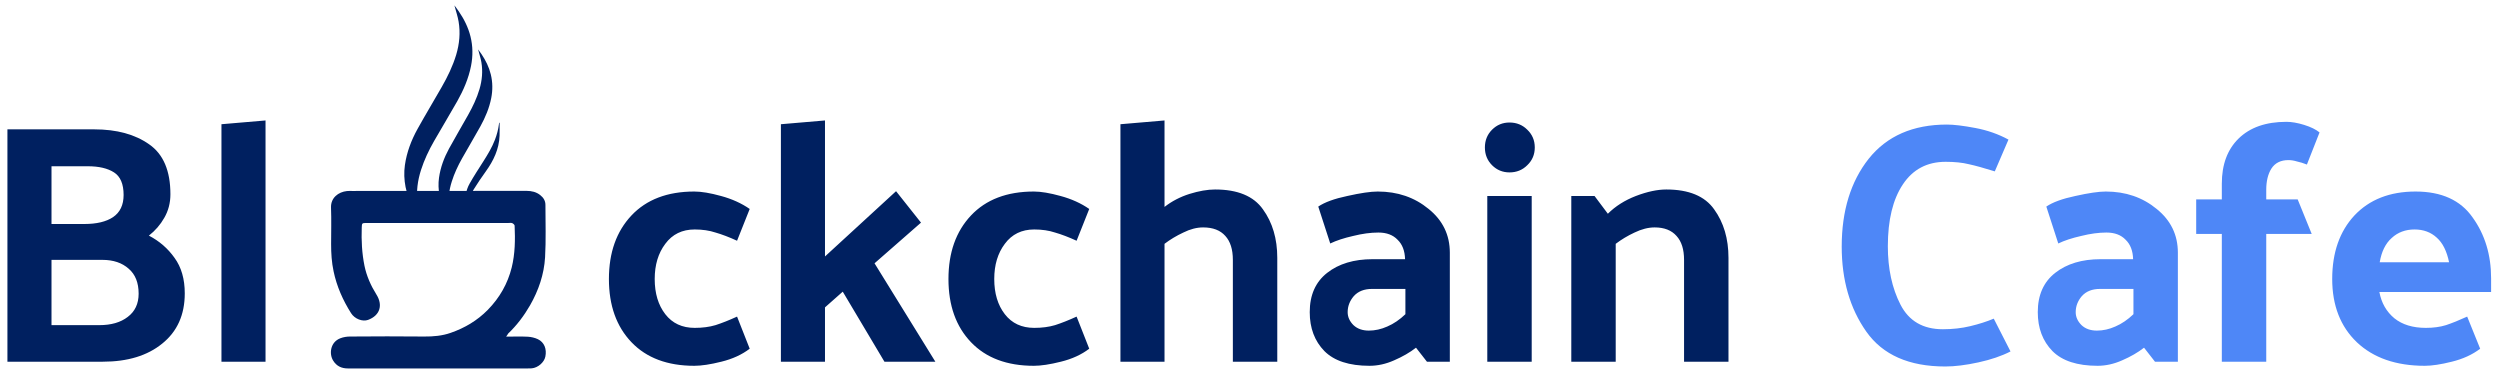
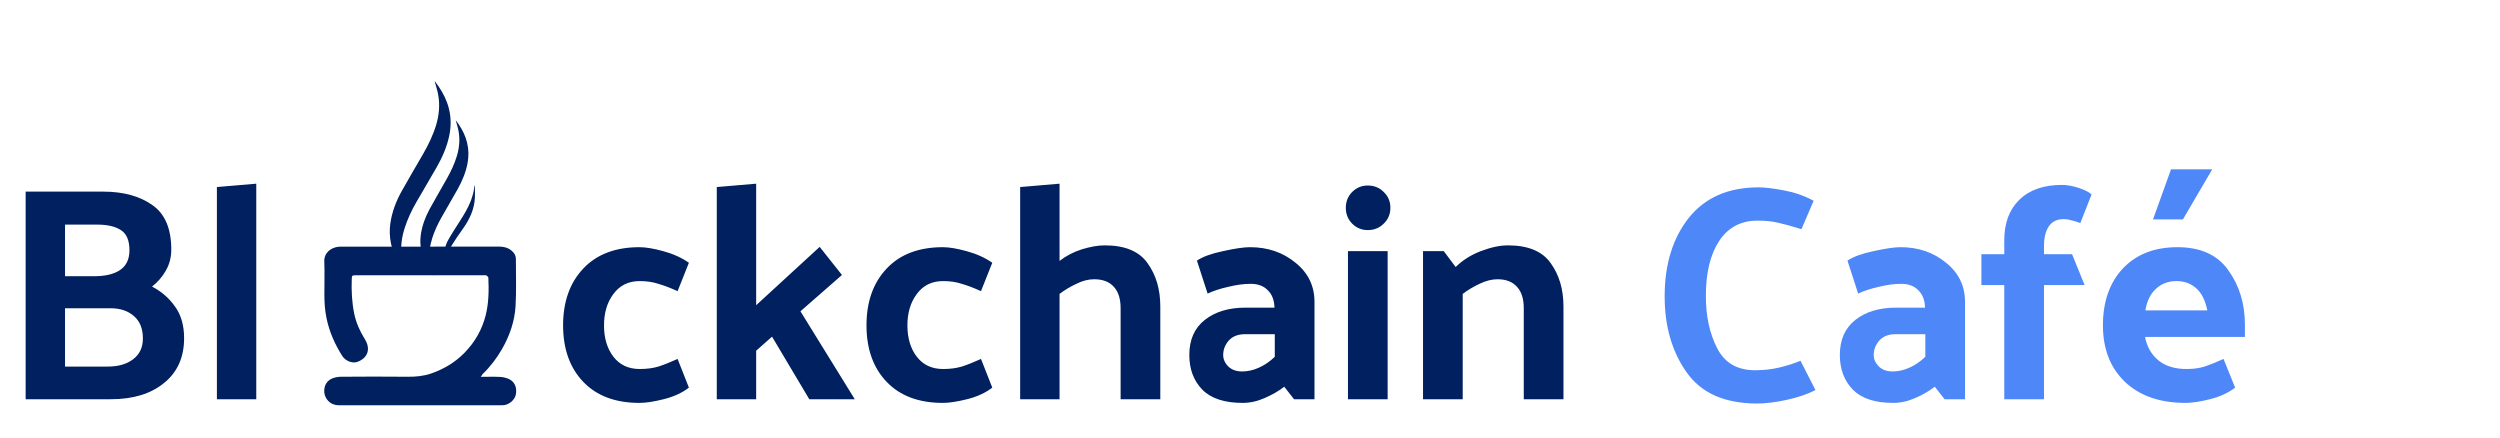
- <svg xmlns="http://www.w3.org/2000/svg" width="235px" height="35px" viewBox="0 0 235 35" version="1.1">
-   <g id="页面-1" stroke="none" stroke-width="1" fill="none" fill-rule="evenodd">
-     <g id="logo" fill-rule="nonzero">
-       <path d="M8.856,12.159 C10.976,12.159 12.7,12.63 14.028,13.572 C15.355,14.493 16.019,16.056 16.019,18.261 C16.019,19.075 15.826,19.814 15.441,20.478 C15.077,21.12 14.595,21.677 13.996,22.148 C14.981,22.662 15.784,23.358 16.404,24.236 C17.047,25.114 17.368,26.227 17.368,27.576 C17.368,29.589 16.662,31.163 15.248,32.298 C13.856,33.433 11.993,34 9.659,34 L0.698,34 L0.698,12.159 L8.856,12.159 Z M8.246,15.628 L4.841,15.628 L4.841,21.056 L7.925,21.056 C9.081,21.056 9.981,20.842 10.623,20.413 C11.287,19.964 11.619,19.268 11.619,18.326 C11.619,17.298 11.319,16.591 10.719,16.206 C10.12,15.82 9.295,15.628 8.246,15.628 Z M9.627,24.428 L4.841,24.428 L4.841,30.563 L9.338,30.563 C10.452,30.563 11.34,30.306 12.004,29.792 C12.689,29.278 13.032,28.55 13.032,27.608 C13.032,26.58 12.722,25.799 12.101,25.264 C11.479,24.707 10.655,24.428 9.627,24.428 Z M24.96,11.323 L24.96,34 L20.817,34 L20.817,11.677 L24.96,11.323 Z M65.3,21.57 C64.123,21.57 63.202,22.019 62.538,22.919 C61.874,23.797 61.542,24.899 61.542,26.227 C61.542,27.576 61.874,28.679 62.538,29.535 C63.202,30.392 64.123,30.82 65.3,30.82 C66.028,30.82 66.682,30.735 67.26,30.563 C67.859,30.37 68.534,30.103 69.283,29.76 L70.472,32.779 C69.744,33.336 68.855,33.743 67.806,34 C66.778,34.257 65.932,34.385 65.268,34.385 C62.742,34.385 60.772,33.647 59.358,32.169 C57.945,30.692 57.238,28.711 57.238,26.227 C57.238,23.743 57.945,21.752 59.358,20.253 C60.772,18.754 62.742,18.004 65.268,18.004 C65.932,18.004 66.767,18.144 67.774,18.422 C68.802,18.7 69.701,19.107 70.472,19.642 L69.283,22.63 C68.534,22.287 67.859,22.03 67.26,21.859 C66.682,21.666 66.028,21.57 65.3,21.57 Z M77.549,11.323 L77.549,24.107 L84.229,17.972 L86.574,20.927 L82.206,24.75 L87.923,34 L83.137,34 L79.219,27.416 L77.549,28.893 L77.549,34 L73.405,34 L73.405,11.677 L77.549,11.323 Z M97.217,21.57 C96.039,21.57 95.118,22.019 94.454,22.919 C93.791,23.797 93.459,24.899 93.459,26.227 C93.459,27.576 93.791,28.679 94.454,29.535 C95.118,30.392 96.039,30.82 97.217,30.82 C97.945,30.82 98.598,30.735 99.176,30.563 C99.776,30.37 100.45,30.103 101.2,29.76 L102.388,32.779 C101.66,33.336 100.771,33.743 99.722,34 C98.694,34.257 97.849,34.385 97.185,34.385 C94.658,34.385 92.688,33.647 91.275,32.169 C89.861,30.692 89.155,28.711 89.155,26.227 C89.155,23.743 89.861,21.752 91.275,20.253 C92.688,18.754 94.658,18.004 97.185,18.004 C97.849,18.004 98.684,18.144 99.69,18.422 C100.718,18.7 101.617,19.107 102.388,19.642 L101.2,22.63 C100.45,22.287 99.776,22.03 99.176,21.859 C98.598,21.666 97.945,21.57 97.217,21.57 Z M109.465,19.45 C110.15,18.915 110.932,18.508 111.81,18.229 C112.709,17.951 113.512,17.812 114.219,17.812 C116.339,17.812 117.837,18.433 118.715,19.675 C119.615,20.917 120.064,22.437 120.064,24.236 L120.064,34 L115.889,34 L115.889,24.428 C115.889,23.443 115.653,22.694 115.182,22.18 C114.711,21.645 114.015,21.377 113.094,21.377 C112.495,21.377 111.874,21.538 111.231,21.859 C110.589,22.159 110,22.512 109.465,22.919 L109.465,34 L105.321,34 L105.321,11.677 L109.465,11.323 L109.465,19.45 Z M126.68,29.343 C126.68,29.792 126.862,30.199 127.226,30.563 C127.59,30.906 128.072,31.077 128.671,31.077 C129.249,31.077 129.828,30.949 130.406,30.692 C131.005,30.435 131.573,30.049 132.108,29.535 L132.108,27.159 L128.96,27.159 C128.232,27.159 127.665,27.383 127.258,27.833 C126.873,28.283 126.68,28.786 126.68,29.343 Z M128.735,34.385 C126.83,34.385 125.416,33.925 124.496,33.004 C123.575,32.062 123.115,30.842 123.115,29.343 C123.115,27.737 123.661,26.505 124.753,25.649 C125.845,24.792 127.269,24.364 129.025,24.364 L132.076,24.364 C132.054,23.572 131.819,22.962 131.369,22.533 C130.941,22.084 130.341,21.859 129.571,21.859 C128.843,21.859 128.05,21.966 127.194,22.18 C126.337,22.373 125.62,22.608 125.042,22.887 L123.917,19.418 C124.517,19.011 125.427,18.679 126.648,18.422 C127.89,18.144 128.843,18.004 129.506,18.004 C131.369,18.004 132.965,18.55 134.292,19.642 C135.62,20.713 136.284,22.084 136.284,23.754 L136.284,34 L134.132,34 L133.104,32.683 C132.526,33.133 131.84,33.529 131.048,33.871 C130.277,34.214 129.506,34.385 128.735,34.385 Z M141.892,11.516 C142.556,11.516 143.113,11.741 143.563,12.191 C144.034,12.64 144.269,13.197 144.269,13.861 C144.269,14.525 144.034,15.082 143.563,15.531 C143.113,15.981 142.556,16.206 141.892,16.206 C141.25,16.206 140.704,15.981 140.254,15.531 C139.805,15.082 139.58,14.525 139.58,13.861 C139.58,13.197 139.805,12.64 140.254,12.191 C140.704,11.741 141.25,11.516 141.892,11.516 Z M143.98,18.422 L143.98,34 L139.805,34 L139.805,18.422 L143.98,18.422 Z M151.138,20.092 C151.845,19.386 152.723,18.829 153.772,18.422 C154.843,18.015 155.796,17.812 156.631,17.812 C158.751,17.812 160.25,18.433 161.128,19.675 C162.027,20.917 162.477,22.437 162.477,24.236 L162.477,34 L158.301,34 L158.301,24.428 C158.301,23.443 158.066,22.694 157.594,22.18 C157.123,21.645 156.438,21.377 155.539,21.377 C154.939,21.377 154.308,21.538 153.644,21.859 C153.001,22.159 152.412,22.512 151.877,22.919 L151.877,34 L147.702,34 L147.702,18.422 L149.886,18.422 L151.138,20.092 Z" id="形状" fill="#002060" />
-       <path d="M187.511,16.109 C186.483,15.788 185.669,15.563 185.07,15.435 C184.47,15.285 183.742,15.21 182.886,15.21 C181.151,15.21 179.813,15.917 178.871,17.33 C177.928,18.743 177.457,20.681 177.457,23.144 C177.457,25.264 177.854,27.094 178.646,28.636 C179.438,30.178 180.766,30.949 182.629,30.949 C183.549,30.949 184.406,30.852 185.198,30.66 C186.012,30.467 186.751,30.231 187.414,29.953 L188.988,33.036 C188.153,33.465 187.147,33.807 185.969,34.064 C184.791,34.321 183.753,34.45 182.854,34.45 C179.449,34.45 176.976,33.358 175.434,31.174 C173.892,28.989 173.121,26.323 173.121,23.176 C173.121,19.814 173.967,17.062 175.659,14.921 C177.372,12.78 179.824,11.709 183.014,11.709 C183.656,11.709 184.545,11.816 185.68,12.03 C186.815,12.244 187.853,12.608 188.796,13.122 L187.511,16.109 Z M195.116,29.343 C195.116,29.792 195.298,30.199 195.662,30.563 C196.026,30.906 196.508,31.077 197.107,31.077 C197.686,31.077 198.264,30.949 198.842,30.692 C199.441,30.435 200.009,30.049 200.544,29.535 L200.544,27.159 L197.396,27.159 C196.668,27.159 196.101,27.383 195.694,27.833 C195.309,28.283 195.116,28.786 195.116,29.343 Z M197.172,34.385 C195.266,34.385 193.853,33.925 192.932,33.004 C192.011,32.062 191.551,30.842 191.551,29.343 C191.551,27.737 192.097,26.505 193.189,25.649 C194.281,24.792 195.705,24.364 197.461,24.364 L200.512,24.364 C200.491,23.572 200.255,22.962 199.805,22.533 C199.377,22.084 198.778,21.859 198.007,21.859 C197.279,21.859 196.486,21.966 195.63,22.18 C194.773,22.373 194.056,22.608 193.478,22.887 L192.354,19.418 C192.953,19.011 193.863,18.679 195.084,18.422 C196.326,18.144 197.279,18.004 197.942,18.004 C199.805,18.004 201.401,18.55 202.728,19.642 C204.056,20.713 204.72,22.084 204.72,23.754 L204.72,34 L202.568,34 L201.54,32.683 C200.962,33.133 200.276,33.529 199.484,33.871 C198.713,34.214 197.942,34.385 197.172,34.385 Z M208.851,17.266 C208.851,15.467 209.376,14.054 210.425,13.026 C211.496,11.977 212.995,11.452 214.922,11.452 C215.414,11.452 215.971,11.548 216.592,11.741 C217.213,11.934 217.695,12.169 218.037,12.448 L216.849,15.467 C216.528,15.338 216.217,15.242 215.917,15.178 C215.639,15.092 215.371,15.049 215.114,15.049 C214.386,15.049 213.851,15.317 213.508,15.852 C213.187,16.366 213.027,17.03 213.027,17.844 L213.027,18.743 L215.982,18.743 L217.299,21.987 L213.027,21.987 L213.027,34 L208.851,34 L208.851,21.987 L206.442,21.987 L206.442,18.743 L208.851,18.743 L208.851,17.266 Z M227.932,34.385 C225.234,34.385 223.104,33.647 221.541,32.169 C219.999,30.692 219.228,28.711 219.228,26.227 C219.228,23.743 219.924,21.752 221.316,20.253 C222.729,18.754 224.646,18.004 227.065,18.004 C229.506,18.004 231.294,18.818 232.429,20.445 C233.585,22.052 234.164,23.957 234.164,26.163 L234.164,27.448 L223.661,27.448 C223.853,28.475 224.324,29.3 225.074,29.921 C225.823,30.52 226.808,30.82 228.029,30.82 C228.735,30.82 229.367,30.735 229.924,30.563 C230.502,30.37 231.166,30.103 231.915,29.76 L233.136,32.779 C232.408,33.336 231.519,33.743 230.47,34 C229.442,34.257 228.596,34.385 227.932,34.385 Z M230.213,24.653 C229.999,23.604 229.613,22.833 229.057,22.341 C228.5,21.827 227.804,21.57 226.969,21.57 C226.112,21.57 225.395,21.837 224.817,22.373 C224.239,22.887 223.864,23.647 223.693,24.653 L230.213,24.653 Z" id="形状" fill="#4E87F7" />
-       <path d="M47.575,31.643 C48.323,31.643 48.968,31.617 49.612,31.651 C49.93,31.669 50.266,31.746 50.558,31.883 C51.168,32.176 51.409,32.803 51.263,33.525 C51.151,34.066 50.566,34.574 49.973,34.625 C49.844,34.634 49.715,34.634 49.587,34.634 C46.26,34.634 42.943,34.634 39.616,34.634 C37.313,34.634 35.009,34.634 32.706,34.634 C32.096,34.634 31.623,34.41 31.305,33.877 C30.927,33.25 31.047,32.158 31.992,31.797 C32.276,31.686 32.603,31.634 32.912,31.634 C35.233,31.617 37.553,31.608 39.874,31.634 C40.725,31.643 41.576,31.565 42.358,31.29 C43.673,30.835 44.859,30.139 45.856,29.124 C46.965,27.99 47.721,26.666 48.1,25.145 C48.418,23.864 48.435,22.541 48.375,21.217 C48.375,21.131 48.246,21.019 48.151,20.976 C48.057,20.933 47.928,20.959 47.807,20.959 C43.407,20.959 39.015,20.959 34.614,20.959 C34.554,20.959 34.502,20.959 34.442,20.959 C34.021,20.968 34.021,20.976 34.004,21.398 C33.961,22.601 34.021,23.804 34.262,24.99 C34.459,25.944 34.855,26.838 35.37,27.663 C36.024,28.686 35.714,29.657 34.597,30.07 C34.081,30.259 33.342,29.984 32.998,29.434 C32.233,28.222 31.657,26.933 31.357,25.506 C31.176,24.655 31.125,23.813 31.125,22.953 C31.125,21.81 31.159,20.658 31.116,19.515 C31.081,18.596 31.803,18.045 32.611,17.959 C32.766,17.942 32.929,17.951 33.084,17.951 C38.559,17.951 44.026,17.951 49.501,17.942 C49.973,17.942 50.412,18.045 50.781,18.338 C51.091,18.578 51.28,18.888 51.271,19.292 C51.271,20.925 51.331,22.558 51.237,24.191 C51.142,25.79 50.627,27.294 49.827,28.695 C49.26,29.683 48.581,30.577 47.764,31.359 C47.721,31.436 47.687,31.497 47.575,31.643 Z" id="路径" fill="#002060" />
-       <path d="M42.568,20.967 C42.367,20.665 42.158,20.366 41.97,20.054 C41.659,19.53 41.433,18.965 41.316,18.364 C41.211,17.814 41.189,17.261 41.268,16.702 C41.405,15.732 41.742,14.832 42.202,13.983 C42.784,12.916 43.407,11.869 44.001,10.808 C44.436,10.034 44.821,9.233 45.075,8.372 C45.316,7.549 45.393,6.711 45.253,5.865 C45.186,5.46 45.05,5.065 44.941,4.644 C45.053,4.798 45.164,4.94 45.262,5.091 C45.657,5.676 45.968,6.306 46.136,6.997 C46.314,7.729 46.321,8.469 46.178,9.208 C45.993,10.162 45.618,11.043 45.154,11.882 C44.592,12.894 43.998,13.887 43.429,14.899 C43.041,15.59 42.704,16.31 42.466,17.069 C42.209,17.878 42.101,18.714 42.209,19.553 C42.266,19.996 42.444,20.424 42.568,20.861 C42.577,20.89 42.59,20.915 42.603,20.944 C42.59,20.954 42.577,20.96 42.568,20.967 Z" id="路径" fill="#002060" />
-       <path d="M46.963,11.541 C46.963,11.945 46.975,12.349 46.96,12.753 C46.912,14.027 46.387,15.105 45.669,16.108 C45.274,16.659 44.888,17.219 44.534,17.796 C44.205,18.327 44.002,18.923 43.882,19.587 C43.854,19.516 43.828,19.477 43.819,19.438 C43.661,18.662 43.771,17.916 44.154,17.239 C44.562,16.519 45.018,15.825 45.464,15.124 C45.865,14.489 46.251,13.848 46.523,13.141 C46.707,12.662 46.84,12.166 46.903,11.652 C46.906,11.616 46.912,11.58 46.915,11.541 C46.931,11.541 46.947,11.541 46.963,11.541 Z" id="路径" fill="#002060" />
-       <path d="M39.708,20.818 C39.455,20.442 39.189,20.07 38.952,19.682 C38.557,19.03 38.272,18.327 38.123,17.579 C37.99,16.895 37.962,16.207 38.062,15.511 C38.235,14.303 38.662,13.184 39.245,12.128 C39.982,10.8 40.77,9.496 41.523,8.177 C42.074,7.213 42.561,6.217 42.883,5.145 C43.189,4.121 43.286,3.078 43.108,2.026 C43.024,1.522 42.851,1.03 42.714,0.506 C42.855,0.698 42.996,0.874 43.121,1.062 C43.62,1.79 44.014,2.574 44.227,3.434 C44.453,4.345 44.461,5.265 44.279,6.185 C44.046,7.373 43.571,8.469 42.984,9.512 C42.272,10.772 41.519,12.008 40.799,13.268 C40.308,14.127 39.881,15.023 39.579,15.967 C39.253,16.975 39.117,18.015 39.253,19.058 C39.326,19.61 39.551,20.142 39.708,20.686 C39.72,20.722 39.736,20.754 39.752,20.79 C39.736,20.802 39.72,20.81 39.708,20.818 Z" id="路径" fill="#002060" />
-     </g>
-   </g>
+ <svg xmlns="http://www.w3.org/2000/svg" width="263" height="46" viewBox="0 0 263 46" fill="none">
+   <path d="M10.856 20.159C12.976 20.159 14.7 20.63 16.028 21.572C17.355 22.493 18.019 24.056 18.019 26.261C18.019 27.075 17.826 27.814 17.441 28.478C17.077 29.12 16.595 29.677 15.996 30.148C16.981 30.662 17.784 31.358 18.404 32.236C19.047 33.114 19.368 34.227 19.368 35.576C19.368 37.589 18.662 39.163 17.248 40.298C15.856 41.433 13.993 42 11.659 42H2.698V20.159H10.856ZM10.246 23.628H6.841V29.056H9.925C11.081 29.056 11.981 28.842 12.623 28.413C13.287 27.964 13.619 27.268 13.619 26.326C13.619 25.298 13.319 24.591 12.719 24.206C12.12 23.82 11.295 23.628 10.246 23.628ZM11.627 32.428H6.841V38.563H11.338C12.452 38.563 13.34 38.306 14.004 37.792C14.689 37.278 15.032 36.55 15.032 35.608C15.032 34.58 14.722 33.799 14.101 33.264C13.479 32.707 12.655 32.428 11.627 32.428ZM26.96 19.323V42H22.817V19.677L26.96 19.323ZM67.3 29.57C66.123 29.57 65.202 30.019 64.538 30.919C63.874 31.797 63.542 32.899 63.542 34.227C63.542 35.576 63.874 36.679 64.538 37.535C65.202 38.392 66.123 38.82 67.3 38.82C68.028 38.82 68.682 38.734 69.26 38.563C69.859 38.37 70.534 38.103 71.283 37.76L72.472 40.779C71.744 41.336 70.855 41.743 69.806 42C68.778 42.257 67.932 42.385 67.268 42.385C64.742 42.385 62.772 41.647 61.358 40.169C59.945 38.692 59.238 36.711 59.238 34.227C59.238 31.743 59.945 29.752 61.358 28.253C62.772 26.754 64.742 26.004 67.268 26.004C67.932 26.004 68.767 26.144 69.774 26.422C70.802 26.7 71.701 27.107 72.472 27.642L71.283 30.63C70.534 30.287 69.859 30.03 69.26 29.859C68.682 29.666 68.028 29.57 67.3 29.57ZM79.549 19.323V32.107L86.229 25.972L88.574 28.927L84.206 32.749L89.923 42H85.137L81.219 35.416L79.549 36.893V42H75.405V19.677L79.549 19.323ZM99.217 29.57C98.039 29.57 97.118 30.019 96.454 30.919C95.791 31.797 95.459 32.899 95.459 34.227C95.459 35.576 95.791 36.679 96.454 37.535C97.118 38.392 98.039 38.82 99.217 38.82C99.945 38.82 100.598 38.734 101.176 38.563C101.776 38.37 102.45 38.103 103.2 37.76L104.388 40.779C103.66 41.336 102.771 41.743 101.722 42C100.694 42.257 99.849 42.385 99.185 42.385C96.658 42.385 94.688 41.647 93.275 40.169C91.861 38.692 91.155 36.711 91.155 34.227C91.155 31.743 91.861 29.752 93.275 28.253C94.688 26.754 96.658 26.004 99.185 26.004C99.849 26.004 100.684 26.144 101.69 26.422C102.718 26.7 103.617 27.107 104.388 27.642L103.2 30.63C102.45 30.287 101.776 30.03 101.176 29.859C100.598 29.666 99.945 29.57 99.217 29.57ZM111.465 27.45C112.15 26.915 112.932 26.508 113.81 26.229C114.709 25.951 115.512 25.812 116.219 25.812C118.339 25.812 119.837 26.433 120.715 27.675C121.615 28.917 122.064 30.437 122.064 32.236V42H117.889V32.428C117.889 31.443 117.653 30.694 117.182 30.18C116.711 29.645 116.015 29.377 115.094 29.377C114.495 29.377 113.874 29.538 113.231 29.859C112.589 30.159 112 30.512 111.465 30.919V42H107.321V19.677L111.465 19.323V27.45ZM128.68 37.343C128.68 37.792 128.862 38.199 129.226 38.563C129.59 38.906 130.072 39.077 130.671 39.077C131.249 39.077 131.828 38.949 132.406 38.692C133.005 38.435 133.573 38.049 134.108 37.535V35.158H130.96C130.232 35.158 129.665 35.383 129.258 35.833C128.873 36.283 128.68 36.786 128.68 37.343ZM130.735 42.385C128.83 42.385 127.416 41.925 126.496 41.004C125.575 40.062 125.115 38.842 125.115 37.343C125.115 35.737 125.661 34.505 126.753 33.649C127.845 32.792 129.269 32.364 131.025 32.364H134.076C134.054 31.572 133.819 30.962 133.369 30.533C132.941 30.084 132.341 29.859 131.571 29.859C130.843 29.859 130.05 29.966 129.194 30.18C128.337 30.373 127.62 30.608 127.042 30.887L125.917 27.418C126.517 27.011 127.427 26.679 128.648 26.422C129.89 26.144 130.843 26.004 131.506 26.004C133.369 26.004 134.965 26.55 136.292 27.642C137.62 28.713 138.284 30.084 138.284 31.754V42H136.132L135.104 40.683C134.526 41.133 133.84 41.529 133.048 41.871C132.277 42.214 131.506 42.385 130.735 42.385ZM143.892 19.516C144.556 19.516 145.113 19.741 145.563 20.191C146.034 20.64 146.269 21.197 146.269 21.861C146.269 22.525 146.034 23.081 145.563 23.531C145.113 23.981 144.556 24.206 143.892 24.206C143.25 24.206 142.704 23.981 142.254 23.531C141.805 23.081 141.58 22.525 141.58 21.861C141.58 21.197 141.805 20.64 142.254 20.191C142.704 19.741 143.25 19.516 143.892 19.516ZM145.98 26.422V42H141.805V26.422H145.98ZM153.138 28.092C153.845 27.386 154.723 26.829 155.772 26.422C156.843 26.015 157.796 25.812 158.631 25.812C160.751 25.812 162.25 26.433 163.128 27.675C164.027 28.917 164.477 30.437 164.477 32.236V42H160.301V32.428C160.301 31.443 160.066 30.694 159.594 30.18C159.123 29.645 158.438 29.377 157.539 29.377C156.939 29.377 156.308 29.538 155.644 29.859C155.001 30.159 154.412 30.512 153.877 30.919V42H149.702V26.422H151.886L153.138 28.092Z" fill="#002060" />
+   <path d="M189.511 24.109C188.483 23.788 187.669 23.563 187.07 23.435C186.47 23.285 185.742 23.21 184.886 23.21C183.151 23.21 181.813 23.917 180.871 25.33C179.928 26.743 179.457 28.681 179.457 31.144C179.457 33.264 179.854 35.094 180.646 36.636C181.438 38.178 182.766 38.949 184.629 38.949C185.549 38.949 186.406 38.852 187.198 38.66C188.012 38.467 188.751 38.231 189.414 37.953L190.988 41.036C190.153 41.465 189.147 41.807 187.969 42.064C186.791 42.321 185.753 42.45 184.854 42.45C181.449 42.45 178.976 41.358 177.434 39.173C175.892 36.989 175.121 34.323 175.121 31.176C175.121 27.814 175.967 25.062 177.659 22.921C179.372 20.78 181.824 19.709 185.014 19.709C185.656 19.709 186.545 19.816 187.68 20.03C188.815 20.244 189.853 20.608 190.796 21.122L189.511 24.109ZM197.116 37.343C197.116 37.792 197.298 38.199 197.662 38.563C198.026 38.906 198.508 39.077 199.107 39.077C199.686 39.077 200.264 38.949 200.842 38.692C201.441 38.435 202.009 38.049 202.544 37.535V35.158H199.396C198.668 35.158 198.101 35.383 197.694 35.833C197.309 36.283 197.116 36.786 197.116 37.343ZM199.172 42.385C197.266 42.385 195.853 41.925 194.932 41.004C194.011 40.062 193.551 38.842 193.551 37.343C193.551 35.737 194.097 34.505 195.189 33.649C196.281 32.792 197.705 32.364 199.461 32.364H202.512C202.491 31.572 202.255 30.962 201.805 30.533C201.377 30.084 200.778 29.859 200.007 29.859C199.279 29.859 198.486 29.966 197.63 30.18C196.773 30.373 196.056 30.608 195.478 30.887L194.354 27.418C194.953 27.011 195.863 26.679 197.084 26.422C198.326 26.144 199.279 26.004 199.942 26.004C201.805 26.004 203.401 26.55 204.728 27.642C206.056 28.713 206.72 30.084 206.72 31.754V42H204.568L203.54 40.683C202.962 41.133 202.276 41.529 201.484 41.871C200.713 42.214 199.942 42.385 199.172 42.385ZM210.851 25.266C210.851 23.467 211.376 22.054 212.425 21.026C213.496 19.977 214.995 19.452 216.922 19.452C217.414 19.452 217.971 19.548 218.592 19.741C219.213 19.934 219.695 20.169 220.037 20.448L218.849 23.467C218.528 23.338 218.217 23.242 217.917 23.178C217.639 23.092 217.371 23.049 217.114 23.049C216.386 23.049 215.851 23.317 215.508 23.852C215.187 24.366 215.027 25.03 215.027 25.844V26.743H217.982L219.299 29.987H215.027V42H210.851V29.987H208.442V26.743H210.851V25.266ZM228.391 17.814H232.727L229.643 23.081H226.496L228.391 17.814ZM229.932 42.385C227.234 42.385 225.104 41.647 223.541 40.169C221.999 38.692 221.228 36.711 221.228 34.227C221.228 31.743 221.924 29.752 223.316 28.253C224.729 26.754 226.646 26.004 229.065 26.004C231.506 26.004 233.294 26.818 234.429 28.445C235.585 30.052 236.164 31.957 236.164 34.163V35.448H225.661C225.853 36.475 226.324 37.3 227.074 37.921C227.823 38.52 228.808 38.82 230.029 38.82C230.735 38.82 231.367 38.734 231.924 38.563C232.502 38.37 233.166 38.103 233.915 37.76L235.136 40.779C234.408 41.336 233.519 41.743 232.47 42C231.442 42.257 230.596 42.385 229.932 42.385ZM232.213 32.653C231.999 31.604 231.613 30.833 231.057 30.341C230.5 29.827 229.804 29.57 228.969 29.57C228.112 29.57 227.395 29.837 226.817 30.373C226.239 30.887 225.864 31.647 225.693 32.653H232.213Z" fill="#4E87F7" />
+   <path d="M50.575 39.643C51.323 39.643 51.968 39.617 52.612 39.651C52.93 39.669 53.266 39.746 53.558 39.883C54.168 40.176 54.409 40.803 54.263 41.525C54.151 42.066 53.566 42.574 52.973 42.625C52.844 42.634 52.715 42.634 52.587 42.634C49.26 42.634 45.943 42.634 42.616 42.634C40.313 42.634 38.009 42.634 35.706 42.634C35.096 42.634 34.623 42.41 34.305 41.877C33.927 41.25 34.047 40.158 34.992 39.797C35.276 39.686 35.603 39.634 35.912 39.634C38.233 39.617 40.553 39.608 42.874 39.634C43.725 39.643 44.576 39.565 45.358 39.29C46.673 38.835 47.859 38.139 48.856 37.124C49.965 35.99 50.721 34.666 51.1 33.145C51.418 31.864 51.435 30.541 51.375 29.217C51.375 29.131 51.246 29.019 51.151 28.976C51.057 28.933 50.928 28.959 50.807 28.959C46.407 28.959 42.015 28.959 37.614 28.959C37.554 28.959 37.502 28.959 37.442 28.959C37.021 28.968 37.021 28.976 37.004 29.398C36.961 30.601 37.021 31.804 37.262 32.99C37.459 33.944 37.855 34.838 38.37 35.663C39.024 36.686 38.714 37.657 37.597 38.07C37.081 38.259 36.342 37.984 35.998 37.434C35.233 36.222 34.657 34.933 34.356 33.506C34.176 32.655 34.124 31.813 34.124 30.953C34.124 29.81 34.159 28.658 34.116 27.515C34.081 26.596 34.803 26.045 35.611 25.959C35.766 25.942 35.929 25.951 36.084 25.951C41.559 25.951 47.026 25.951 52.501 25.942C52.973 25.942 53.412 26.045 53.781 26.338C54.091 26.578 54.28 26.888 54.271 27.292C54.271 28.925 54.331 30.558 54.237 32.191C54.142 33.789 53.627 35.294 52.827 36.695C52.26 37.683 51.581 38.577 50.764 39.359C50.721 39.436 50.687 39.497 50.575 39.643Z" fill="#002060" />
+   <path d="M45.568 28.967C45.367 28.665 45.158 28.366 44.97 28.054C44.659 27.53 44.433 26.965 44.316 26.364C44.211 25.814 44.189 25.261 44.268 24.702C44.405 23.732 44.742 22.832 45.202 21.983C45.784 20.916 46.407 19.869 47.001 18.808C47.436 18.034 47.821 17.233 48.075 16.372C48.316 15.549 48.393 14.711 48.253 13.865C48.186 13.46 48.05 13.065 47.941 12.644C48.053 12.799 48.164 12.94 48.262 13.091C48.657 13.676 48.968 14.306 49.136 14.997C49.314 15.729 49.321 16.469 49.178 17.208C48.993 18.162 48.618 19.043 48.154 19.882C47.592 20.894 46.998 21.887 46.429 22.899C46.041 23.59 45.704 24.31 45.466 25.069C45.209 25.878 45.101 26.714 45.209 27.553C45.266 27.996 45.444 28.424 45.568 28.861C45.577 28.89 45.59 28.915 45.603 28.944C45.59 28.954 45.577 28.96 45.568 28.967Z" fill="#002060" />
+   <path d="M49.963 19.541C49.963 19.945 49.975 20.349 49.96 20.753C49.912 22.027 49.387 23.105 48.669 24.108C48.274 24.659 47.888 25.219 47.534 25.796C47.205 26.327 47.002 26.923 46.882 27.587C46.854 27.516 46.828 27.477 46.819 27.438C46.661 26.662 46.771 25.916 47.154 25.239C47.562 24.519 48.018 23.825 48.464 23.125C48.865 22.489 49.251 21.848 49.523 21.141C49.707 20.662 49.84 20.166 49.903 19.652C49.906 19.616 49.912 19.58 49.915 19.541C49.931 19.541 49.947 19.541 49.963 19.541Z" fill="#002060" />
+   <path d="M42.708 28.818C42.455 28.442 42.189 28.07 41.952 27.682C41.557 27.03 41.272 26.327 41.123 25.579C40.99 24.895 40.962 24.207 41.062 23.511C41.235 22.303 41.662 21.184 42.245 20.128C42.982 18.8 43.77 17.496 44.523 16.177C45.074 15.213 45.561 14.217 45.883 13.145C46.189 12.121 46.286 11.078 46.108 10.026C46.024 9.522 45.851 9.03 45.714 8.506C45.855 8.698 45.996 8.874 46.121 9.062C46.62 9.79 47.014 10.574 47.227 11.434C47.453 12.345 47.461 13.265 47.279 14.185C47.046 15.373 46.571 16.469 45.984 17.512C45.272 18.772 44.519 20.008 43.799 21.268C43.308 22.128 42.881 23.023 42.579 23.967C42.253 24.975 42.117 26.015 42.253 27.058C42.326 27.61 42.551 28.142 42.708 28.686C42.72 28.722 42.736 28.754 42.752 28.79C42.736 28.802 42.72 28.81 42.708 28.818Z" fill="#002060" />
</svg>
